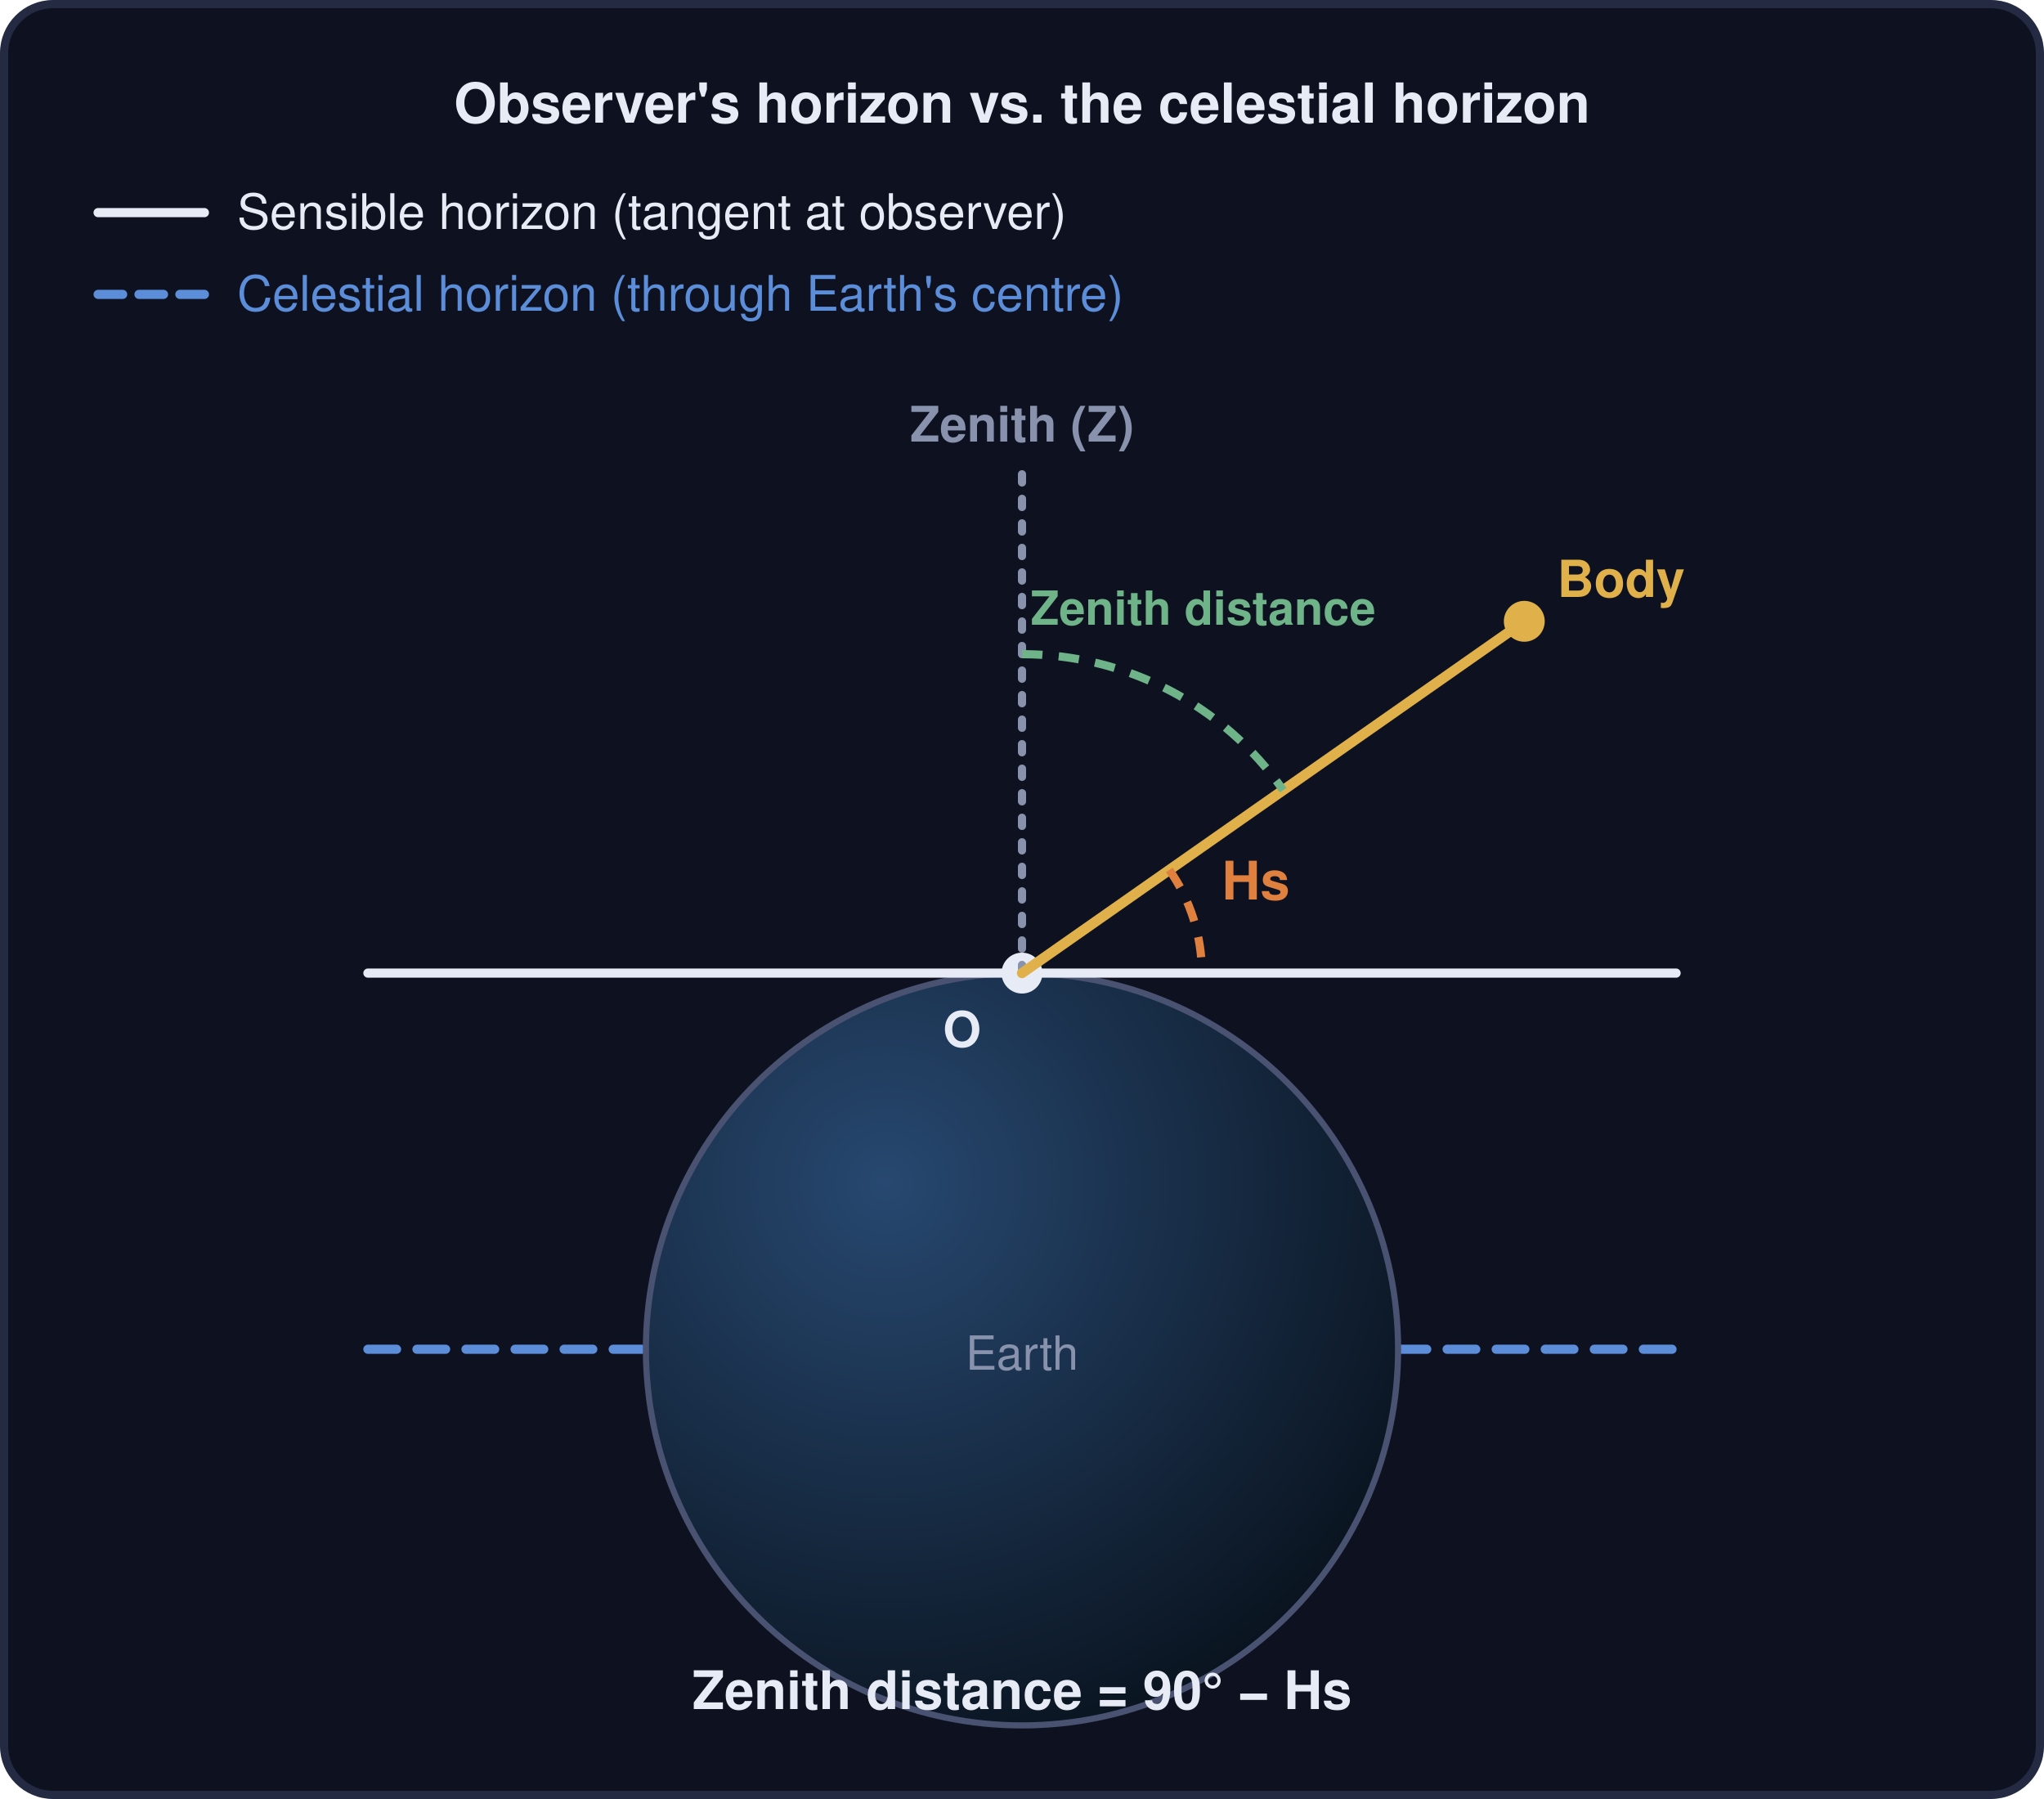
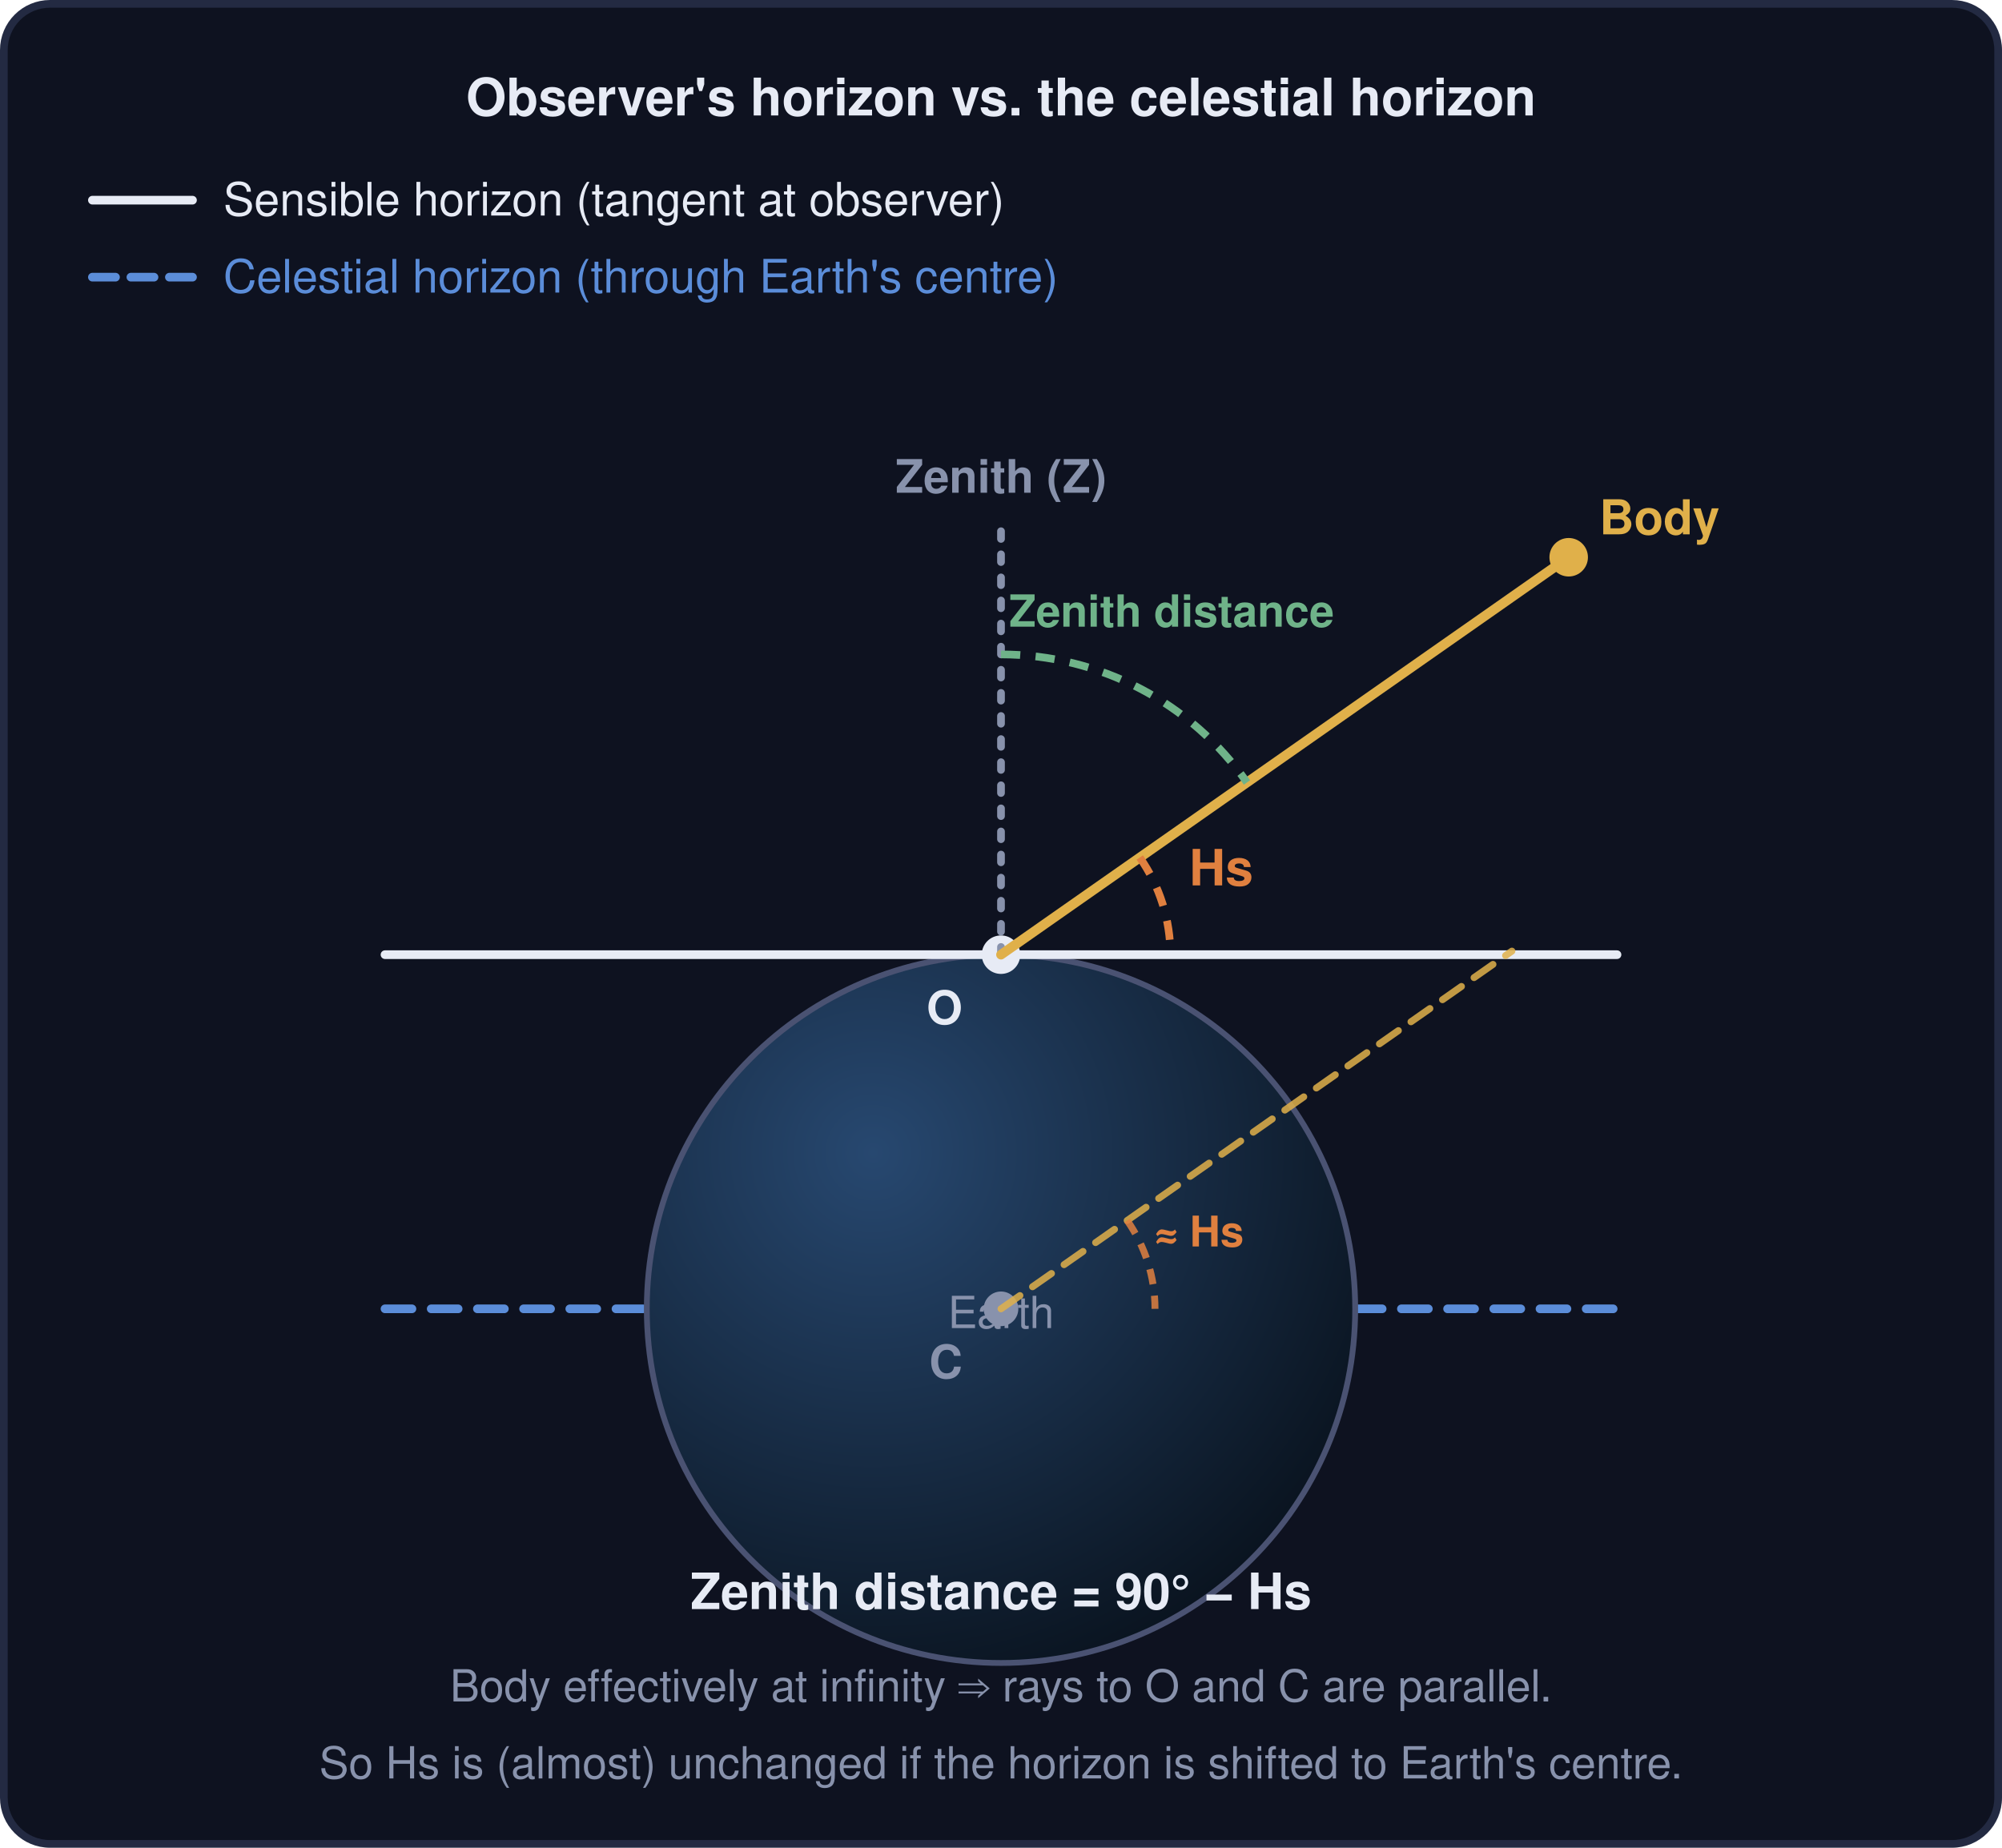
- <svg xmlns="http://www.w3.org/2000/svg" viewBox="0 0 500 440" width="500" height="440">
+ <svg xmlns="http://www.w3.org/2000/svg" viewBox="0 0 520 480" width="520" height="480">
  <defs>
    <radialGradient id="gEarth2" cx="32%" cy="28%" r="78%">
      <stop offset="0%" stop-color="#274870" />
      <stop offset="100%" stop-color="#0a1420" />
    </radialGradient>
  </defs>
-   <rect x="1" y="1" width="498" height="438" rx="12" fill="#0e1220" stroke="#232a42" stroke-width="2" />
-   <text x="250.0" y="30.0" fill="#e7ebf5" font-size="13.5" text-anchor="middle" font-weight="600" font-family="Space Grotesk, Helvetica, Arial, sans-serif">Observer's horizon vs. the celestial horizon</text>
+   <rect x="1" y="1" width="518" height="478" rx="12" fill="#0e1220" stroke="#232a42" stroke-width="2" />
+   <text x="260.0" y="30.0" fill="#e7ebf5" font-size="13.5" text-anchor="middle" font-weight="600" font-family="Space Grotesk, Helvetica, Arial, sans-serif">Observer's horizon vs. the celestial horizon</text>
  <line x1="24" y1="52" x2="50" y2="52" stroke="#e7ebf5" stroke-width="2.25" stroke-linecap="round" />
  <text x="58.0" y="56.0" fill="#e7ebf5" font-size="12" text-anchor="start" font-weight="500" font-family="Space Grotesk, Helvetica, Arial, sans-serif">Sensible horizon (tangent at observer)</text>
  <line x1="24" y1="72" x2="50" y2="72" stroke="#5b8dd9" stroke-width="2.25" stroke-dasharray="6,4" stroke-linecap="round" />
  <text x="58.0" y="76.0" fill="#5b8dd9" font-size="12" text-anchor="start" font-weight="500" font-family="Space Grotesk, Helvetica, Arial, sans-serif">Celestial horizon (through Earth's centre)</text>
-   <line x1="90" y1="330" x2="158" y2="330" stroke="#5b8dd9" stroke-width="2.25" stroke-dasharray="7,5" stroke-linecap="round" />
-   <line x1="342" y1="330" x2="410" y2="330" stroke="#5b8dd9" stroke-width="2.25" stroke-dasharray="7,5" stroke-linecap="round" />
-   <circle cx="250" cy="330" r="92" fill="url(#gEarth2)" stroke="#4a5272" stroke-width="1.5" />
-   <text x="250.0" y="335.0" fill="#8892ac" font-size="11.5" text-anchor="middle" font-weight="500" font-family="Space Grotesk, Helvetica, Arial, sans-serif">Earth</text>
-   <line x1="90" y1="238" x2="410" y2="238" stroke="#e7ebf5" stroke-width="2.25" stroke-linecap="round" />
-   <circle cx="250.00" cy="238.00" r="5" fill="#e7ebf5" />
-   <text x="240.0" y="256.0" fill="#e7ebf5" font-size="12" text-anchor="end" font-weight="700" font-family="Space Grotesk, Helvetica, Arial, sans-serif">O</text>
-   <line x1="250" y1="238" x2="250" y2="116" stroke="#8892ac" stroke-width="2" stroke-dasharray="2,4" stroke-linecap="round" />
-   <text x="250.0" y="108.0" fill="#8892ac" font-size="12" text-anchor="middle" font-weight="600" font-family="Space Grotesk, Helvetica, Arial, sans-serif">Zenith (Z)</text>
-   <line x1="250" y1="238" x2="372.87" y2="151.96" stroke="#e0b04a" stroke-width="2.5" stroke-linecap="round" />
-   <circle cx="372.87" cy="151.96" r="5" fill="#e0b04a" />
-   <text x="380.9" y="146.0" fill="#e0b04a" font-size="12.5" text-anchor="start" font-weight="700" font-family="Space Grotesk, Helvetica, Arial, sans-serif">Body</text>
-   <path d="M 286.04,212.76 A 44.00,44.00 0 0 1 294.00,238.00" stroke="#e0803f" stroke-width="2" fill="none" stroke-dasharray="5,4" />
-   <text x="307.2" y="220.0" fill="#e0803f" font-size="13" text-anchor="middle" font-weight="700" font-family="Space Grotesk, Helvetica, Arial, sans-serif">Hs</text>
-   <path d="M 250.00,160.00 A 78.00,78.00 0 0 1 313.89,193.26" stroke="#6fb389" stroke-width="2" fill="none" stroke-dasharray="5,4" />
-   <text x="294.3" y="152.8" fill="#6fb389" font-size="11.5" text-anchor="middle" font-weight="700" font-family="Space Grotesk, Helvetica, Arial, sans-serif">Zenith distance</text>
-   <text x="250.0" y="418.0" fill="#e7ebf5" font-size="13" text-anchor="middle" font-weight="600" font-family="Space Grotesk, Helvetica, Arial, sans-serif">Zenith distance = 90° − Hs</text>
+   <line x1="100" y1="340" x2="168" y2="340" stroke="#5b8dd9" stroke-width="2.25" stroke-dasharray="7,5" stroke-linecap="round" />
+   <line x1="352" y1="340" x2="420" y2="340" stroke="#5b8dd9" stroke-width="2.25" stroke-dasharray="7,5" stroke-linecap="round" />
+   <circle cx="260" cy="340" r="92" fill="url(#gEarth2)" stroke="#4a5272" stroke-width="1.5" />
+   <text x="260.0" y="345.0" fill="#8892ac" font-size="11.5" text-anchor="middle" font-weight="500" font-family="Space Grotesk, Helvetica, Arial, sans-serif">Earth</text>
+   <line x1="100" y1="248" x2="420" y2="248" stroke="#e7ebf5" stroke-width="2.25" stroke-linecap="round" />
+   <circle cx="260.00" cy="248.00" r="5" fill="#e7ebf5" />
+   <text x="250.0" y="266.0" fill="#e7ebf5" font-size="12" text-anchor="end" font-weight="700" font-family="Space Grotesk, Helvetica, Arial, sans-serif">O</text>
+   <circle cx="260.00" cy="340.00" r="4.5" fill="#8892ac" />
+   <text x="250.0" y="358.0" fill="#8892ac" font-size="12" text-anchor="end" font-weight="700" font-family="Space Grotesk, Helvetica, Arial, sans-serif">C</text>
+   <line x1="260" y1="248" x2="260" y2="136" stroke="#8892ac" stroke-width="2" stroke-dasharray="2,4" stroke-linecap="round" />
+   <text x="260.0" y="128.0" fill="#8892ac" font-size="12" text-anchor="middle" font-weight="600" font-family="Space Grotesk, Helvetica, Arial, sans-serif">Zenith (Z)</text>
+   <line x1="260" y1="248" x2="407.45" y2="144.76" stroke="#e0b04a" stroke-width="2.5" stroke-linecap="round" />
+   <circle cx="407.45" cy="144.76" r="5" fill="#e0b04a" />
+   <text x="415.4" y="138.8" fill="#e0b04a" font-size="12.5" text-anchor="start" font-weight="700" font-family="Space Grotesk, Helvetica, Arial, sans-serif">Body</text>
+   <line x1="260" y1="340" x2="392.70" y2="247.08" stroke="#e0b04a" stroke-width="1.8" stroke-dasharray="6,4" stroke-linecap="round" opacity="0.85" />
+   <path d="M 296.04,222.76 A 44.00,44.00 0 0 1 304.00,248.00" stroke="#e0803f" stroke-width="2" fill="none" stroke-dasharray="5,4" />
+   <text x="317.2" y="230.0" fill="#e0803f" font-size="13" text-anchor="middle" font-weight="700" font-family="Space Grotesk, Helvetica, Arial, sans-serif">Hs</text>
+   <path d="M 260.00,170.00 A 78.00,78.00 0 0 1 323.89,203.26" stroke="#6fb389" stroke-width="2" fill="none" stroke-dasharray="5,4" />
+   <text x="304.3" y="162.8" fill="#6fb389" font-size="11.5" text-anchor="middle" font-weight="700" font-family="Space Grotesk, Helvetica, Arial, sans-serif">Zenith distance</text>
+   <path d="M 292.77,317.06 A 40.00,40.00 0 0 1 300.00,340.00" stroke="#e0803f" stroke-width="1.8" fill="none" stroke-dasharray="4,3" opacity="0.85" />
+   <text x="311.5" y="323.8" fill="#e0803f" font-size="11" text-anchor="middle" font-weight="700" font-family="Space Grotesk, Helvetica, Arial, sans-serif">≈ Hs</text>
+   <text x="260.0" y="418.0" fill="#e7ebf5" font-size="13" text-anchor="middle" font-weight="600" font-family="Space Grotesk, Helvetica, Arial, sans-serif">Zenith distance = 90° − Hs</text>
+   <text x="260.0" y="442.0" fill="#8892ac" font-size="11.5" text-anchor="middle" font-weight="500" font-family="Space Grotesk, Helvetica, Arial, sans-serif">Body effectively at infinity ⇒ rays to O and C are parallel.</text>
+   <text x="260.0" y="462.0" fill="#8892ac" font-size="11.5" text-anchor="middle" font-weight="500" font-family="Space Grotesk, Helvetica, Arial, sans-serif">So Hs is (almost) unchanged if the horizon is shifted to Earth's centre.</text>
</svg>
